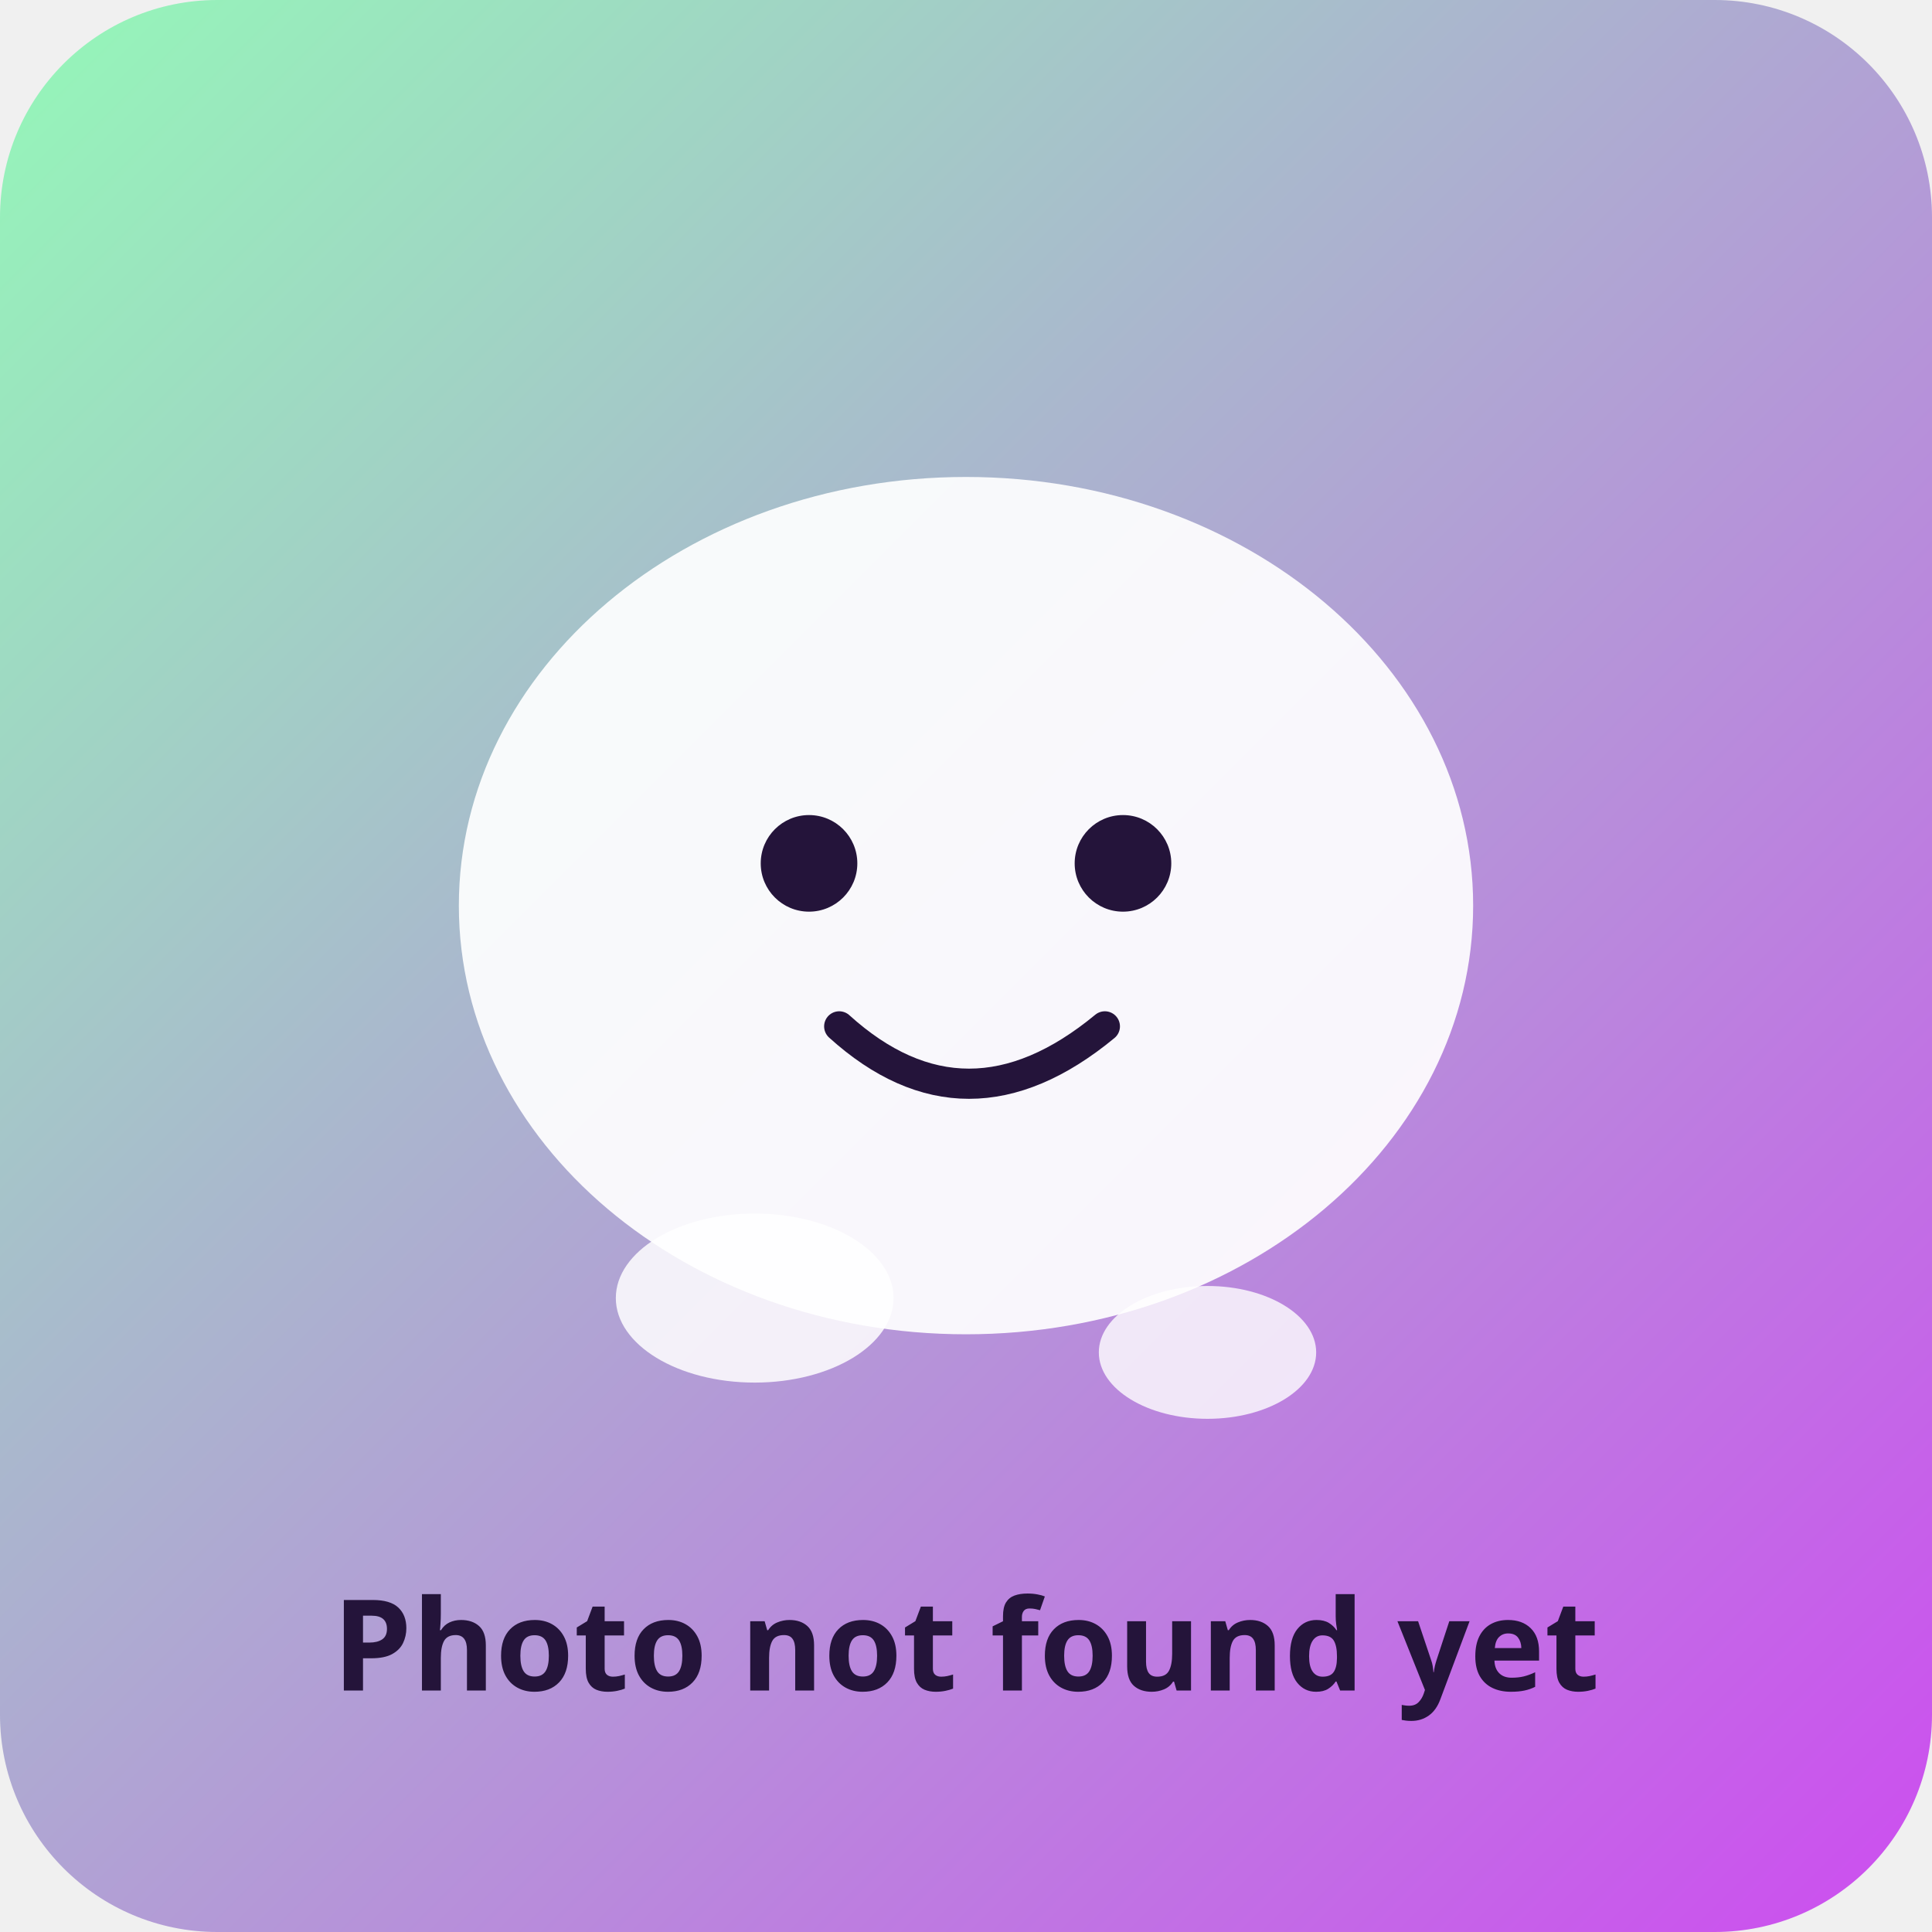
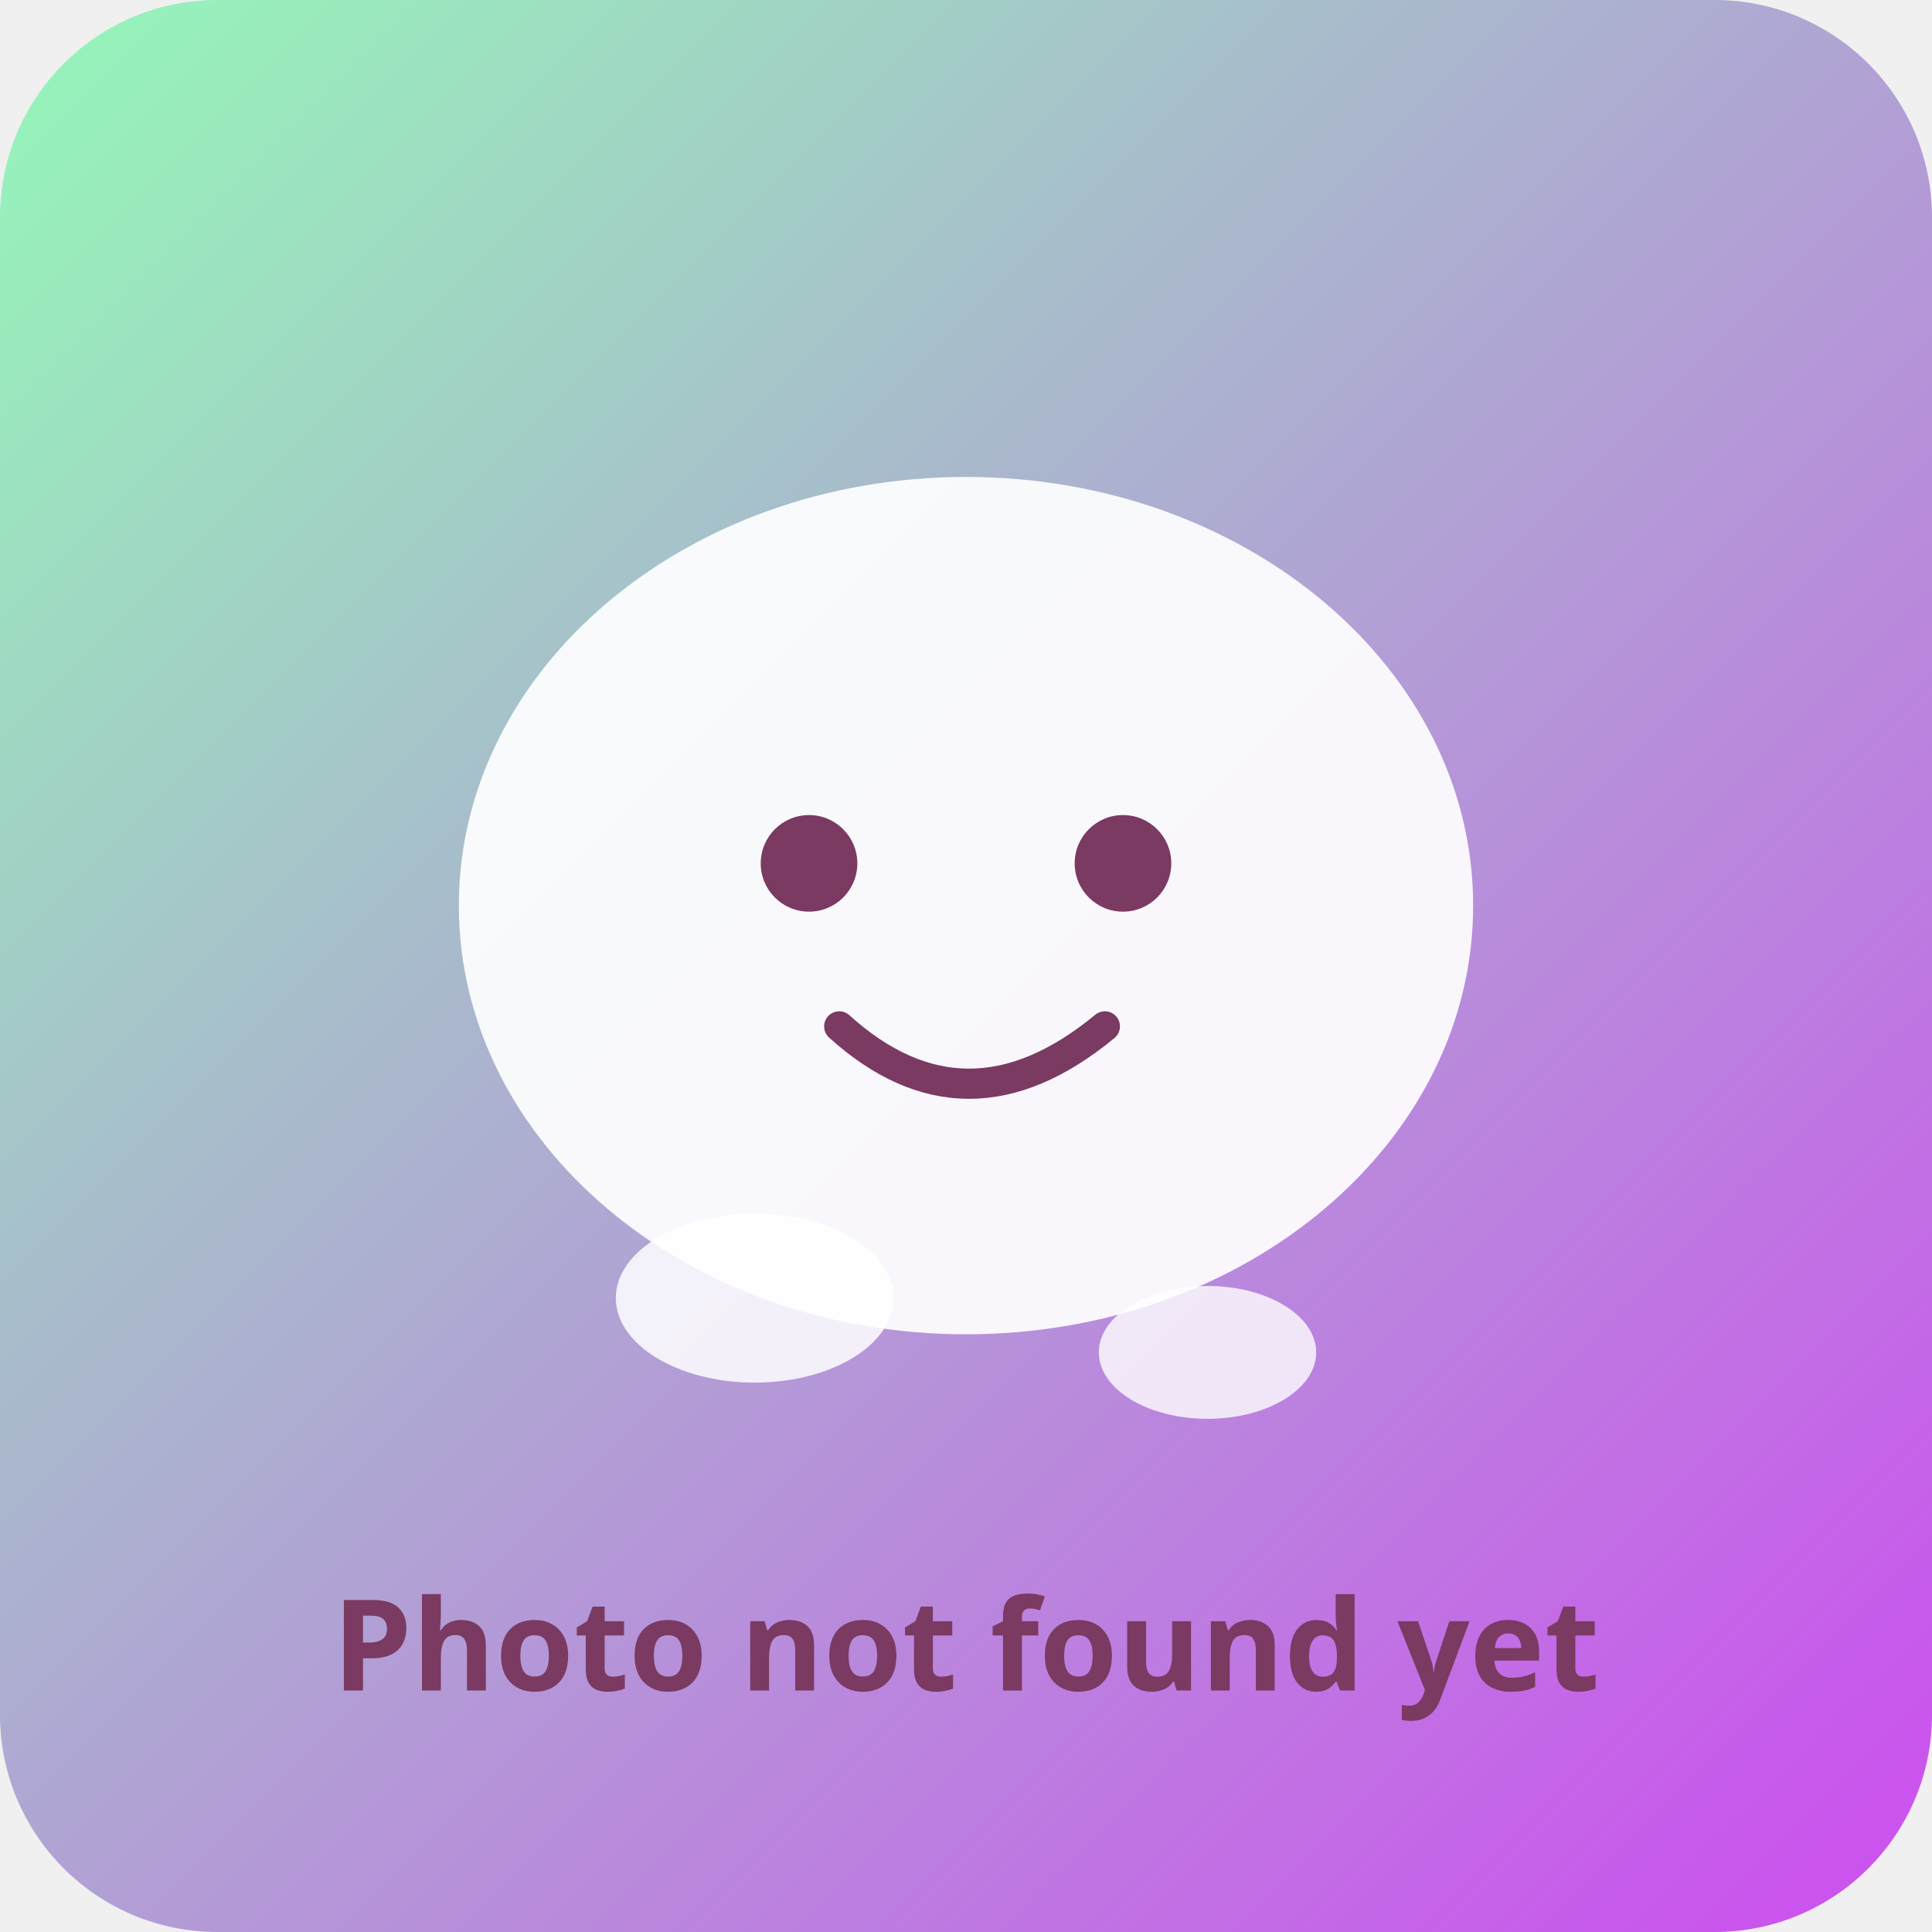
<svg xmlns="http://www.w3.org/2000/svg" viewBox="0 0 640 640" role="img" aria-label="Placeholder drawing, not a photo of Teenie Fab Four">
  <defs>
    <linearGradient id="g" x1="0" y1="0" x2="1" y2="1">
      <stop offset="0" stop-color="hsl(141 90% 78%)" />
      <stop offset="1" stop-color="hsl(287 85% 62%)" />
    </linearGradient>
  </defs>
  <rect width="640" height="640" rx="72" fill="url(#g)" />
  <ellipse cx="320" cy="300" rx="168" ry="142" fill="#fff" opacity="0.92" />
  <ellipse cx="250" cy="430" rx="46" ry="28" fill="#fff" opacity="0.85" />
  <ellipse cx="400" cy="448" rx="36" ry="22" fill="#fff" opacity="0.8" />
-   <circle cx="268" cy="286" r="16" fill="#24143a" />
-   <circle cx="372" cy="286" r="16" fill="#24143a" />
-   <path d="M278 340 Q320 378 366 340" fill="none" stroke="#24143a" stroke-width="10" stroke-linecap="round" />
-   <text x="320" y="560" text-anchor="middle" font-family="Nunito, sans-serif" font-size="42" font-weight="700" fill="#24143a">Photo not found yet</text>
+   <circle cx="268" cy="286" r="16" fill="#7a3a62" />
+   <circle cx="372" cy="286" r="16" fill="#7a3a62" />
+   <path d="M278 340 Q320 378 366 340" fill="none" stroke="#7a3a62" stroke-width="10" stroke-linecap="round" />
+   <text x="320" y="560" text-anchor="middle" font-family="Nunito, sans-serif" font-size="42" font-weight="700" fill="#7a3a62">Photo not found yet</text>
</svg>
